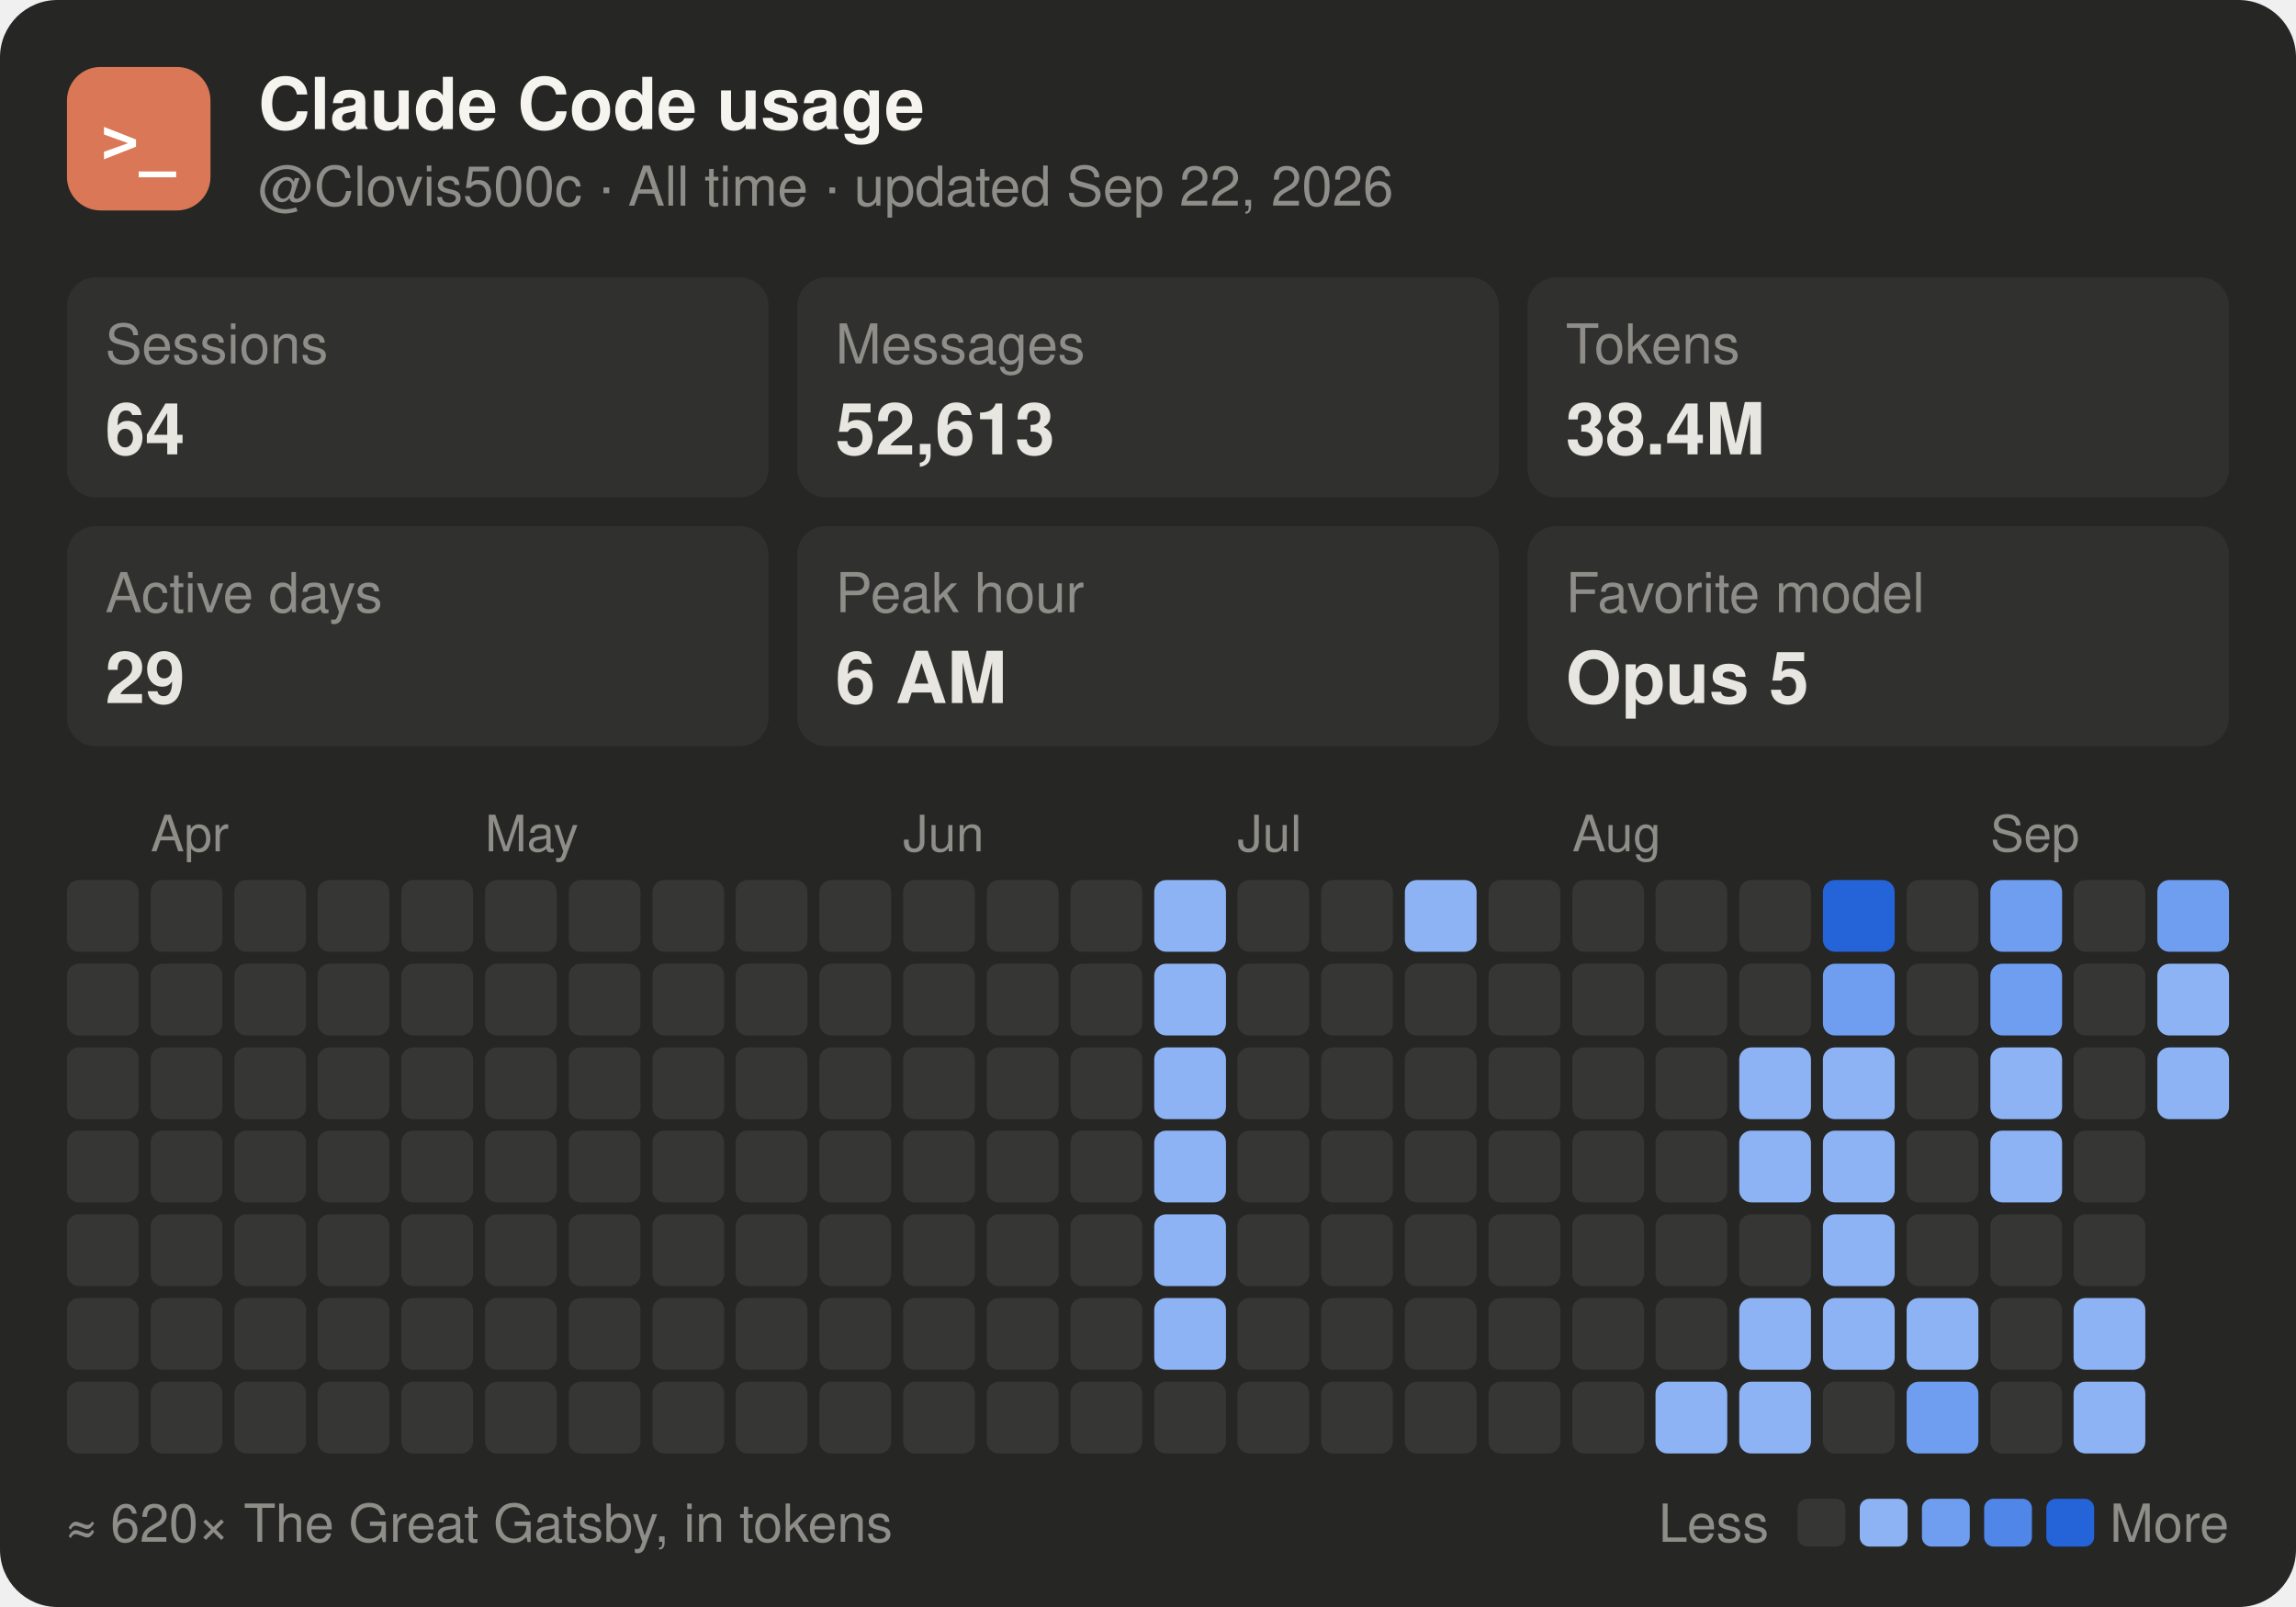
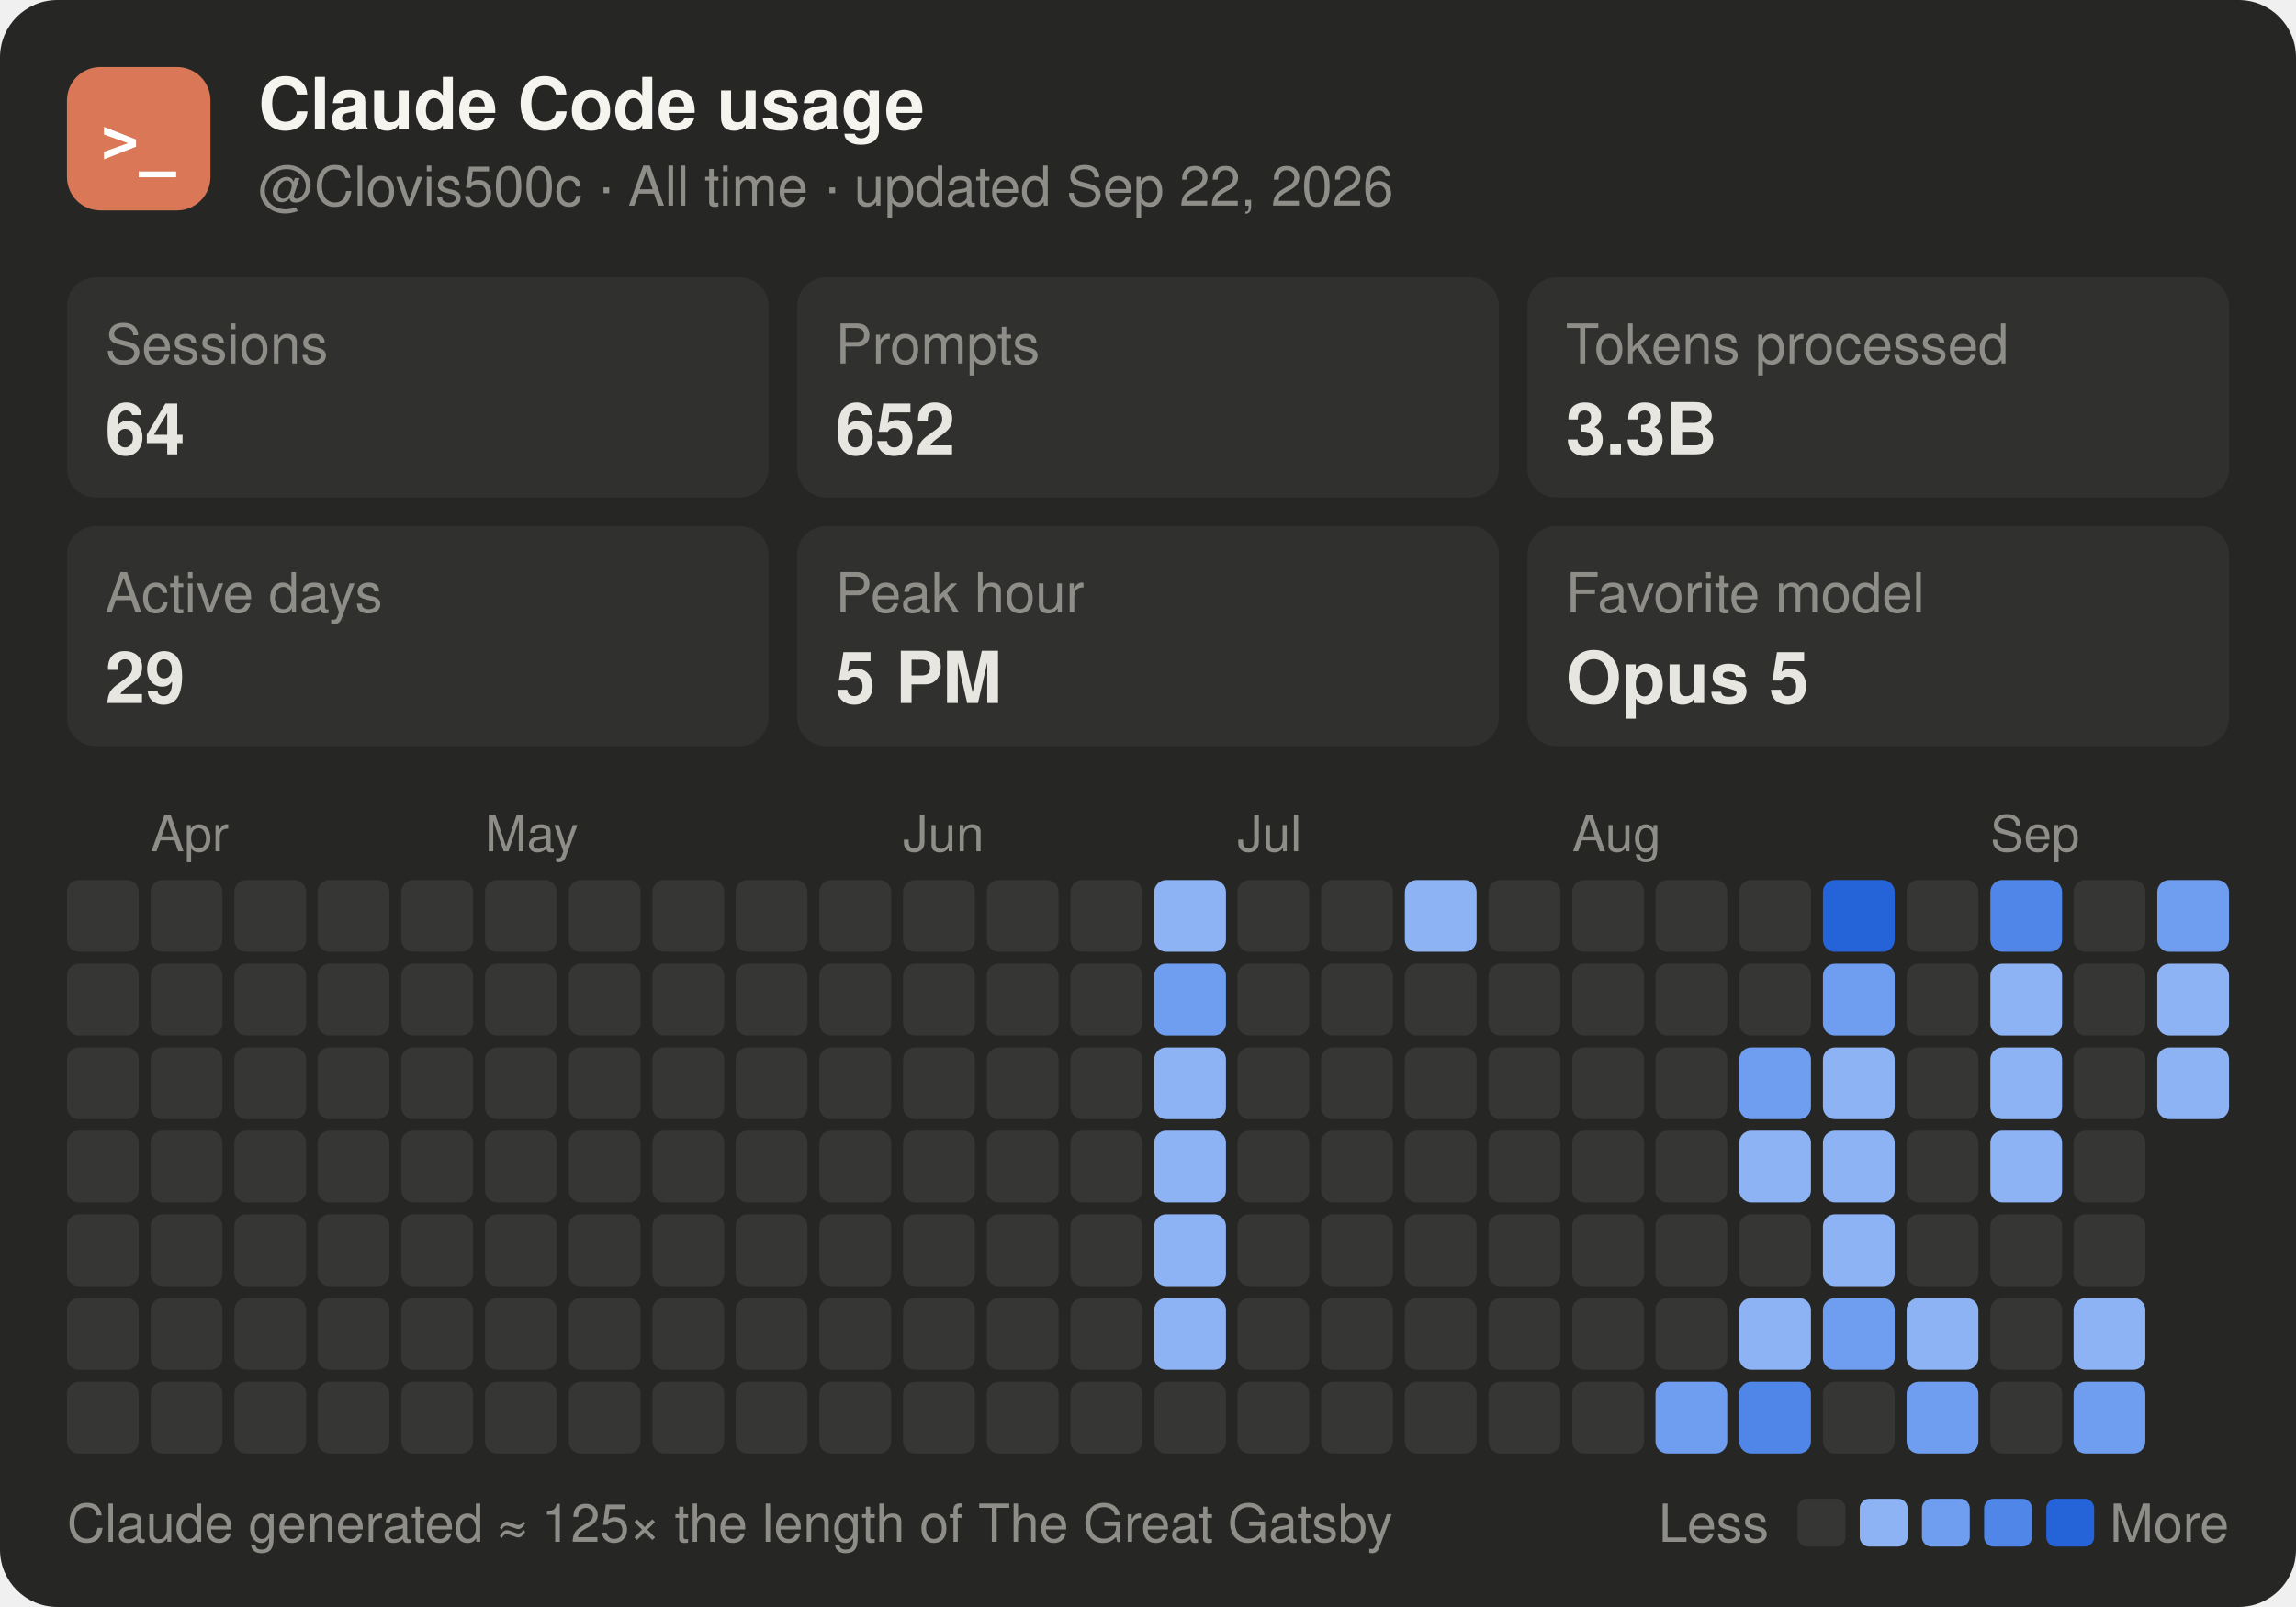
<svg xmlns="http://www.w3.org/2000/svg" width="480" height="336" viewBox="0 0 480 336" font-family="-apple-system,BlinkMacSystemFont,'Segoe UI',Helvetica,Arial,sans-serif">
  <rect width="480" height="336" rx="12" fill="#262624" />
  <rect x="14" y="14" width="30" height="30" rx="7" fill="#d97757" />
  <text x="29" y="34" text-anchor="middle" font-size="13" font-weight="700" font-family="Consolas,Menlo,monospace" fill="#fff">&gt;_</text>
  <text x="54" y="27" font-size="15" font-weight="600" fill="#f5f4ef">Claude Code usage</text>
  <text x="54" y="43" font-size="11.5" fill="#8e8d88">@Clovis500c · All time · updated Sep 22, 2026</text>
  <rect x="14" y="58" width="146.667" height="46" rx="6" fill="#30302e" />
  <text x="22" y="76" font-size="11.5" fill="#8e8d88">Sessions</text>
  <text x="22" y="95" font-size="15" font-weight="600" fill="#e8e6e0">64</text>
  <rect x="166.667" y="58" width="146.667" height="46" rx="6" fill="#30302e" />
-   <text x="174.667" y="76" font-size="11.5" fill="#8e8d88">Messages</text>
-   <text x="174.667" y="95" font-size="15" font-weight="600" fill="#e8e6e0">52,613</text>
+   <text x="174.667" y="76" font-size="11.5" fill="#8e8d88">Prompts</text>
+   <text x="174.667" y="95" font-size="15" font-weight="600" fill="#e8e6e0">652</text>
  <rect x="319.333" y="58" width="146.667" height="46" rx="6" fill="#30302e" />
-   <text x="327.333" y="76" font-size="11.5" fill="#8e8d88">Tokens</text>
-   <text x="327.333" y="95" font-size="15" font-weight="600" fill="#e8e6e0">38.4M</text>
+   <text x="327.333" y="76" font-size="11.5" fill="#8e8d88">Tokens processed</text>
+   <text x="327.333" y="95" font-size="15" font-weight="600" fill="#e8e6e0">3.3B</text>
  <rect x="14" y="110" width="146.667" height="46" rx="6" fill="#30302e" />
  <text x="22" y="128" font-size="11.5" fill="#8e8d88">Active days</text>
  <text x="22" y="147" font-size="15" font-weight="600" fill="#e8e6e0">29</text>
  <rect x="166.667" y="110" width="146.667" height="46" rx="6" fill="#30302e" />
  <text x="174.667" y="128" font-size="11.5" fill="#8e8d88">Peak hour</text>
-   <text x="174.667" y="147" font-size="15" font-weight="600" fill="#e8e6e0">6 AM</text>
+   <text x="174.667" y="147" font-size="15" font-weight="600" fill="#e8e6e0">5 PM</text>
  <rect x="319.333" y="110" width="146.667" height="46" rx="6" fill="#30302e" />
  <text x="327.333" y="128" font-size="11.5" fill="#8e8d88">Favorite model</text>
  <text x="327.333" y="147" font-size="15" font-weight="600" fill="#e8e6e0">Opus 5</text>
  <text x="31.5" y="178" font-size="10.5" fill="#8e8d88">Apr</text>
  <text x="101.4" y="178" font-size="10.5" fill="#8e8d88">May</text>
  <text x="188.8" y="178" font-size="10.5" fill="#8e8d88">Jun</text>
  <text x="258.7" y="178" font-size="10.5" fill="#8e8d88">Jul</text>
  <text x="328.7" y="178" font-size="10.5" fill="#8e8d88">Aug</text>
  <text x="416.1" y="178" font-size="10.5" fill="#8e8d88">Sep</text>
  <rect x="14.0" y="184.0" width="15.0" height="15.0" rx="2.5" fill="#363634" />
  <rect x="14.0" y="201.5" width="15.0" height="15.0" rx="2.5" fill="#363634" />
  <rect x="14.0" y="219.0" width="15.0" height="15.0" rx="2.5" fill="#363634" />
  <rect x="14.0" y="236.4" width="15.0" height="15.0" rx="2.5" fill="#363634" />
  <rect x="14.0" y="253.9" width="15.0" height="15.0" rx="2.5" fill="#363634" />
  <rect x="14.0" y="271.4" width="15.0" height="15.0" rx="2.5" fill="#363634" />
  <rect x="14.0" y="288.9" width="15.0" height="15.0" rx="2.5" fill="#363634" />
  <rect x="31.5" y="184.0" width="15.0" height="15.0" rx="2.5" fill="#363634" />
  <rect x="31.5" y="201.5" width="15.0" height="15.0" rx="2.5" fill="#363634" />
  <rect x="31.5" y="219.0" width="15.0" height="15.0" rx="2.5" fill="#363634" />
  <rect x="31.5" y="236.4" width="15.0" height="15.0" rx="2.5" fill="#363634" />
  <rect x="31.5" y="253.9" width="15.0" height="15.0" rx="2.5" fill="#363634" />
  <rect x="31.5" y="271.4" width="15.0" height="15.0" rx="2.5" fill="#363634" />
  <rect x="31.5" y="288.9" width="15.0" height="15.0" rx="2.5" fill="#363634" />
  <rect x="49.0" y="184.0" width="15.0" height="15.0" rx="2.5" fill="#363634" />
  <rect x="49.0" y="201.5" width="15.0" height="15.0" rx="2.5" fill="#363634" />
  <rect x="49.0" y="219.0" width="15.0" height="15.0" rx="2.5" fill="#363634" />
  <rect x="49.0" y="236.4" width="15.0" height="15.0" rx="2.5" fill="#363634" />
  <rect x="49.0" y="253.9" width="15.0" height="15.0" rx="2.5" fill="#363634" />
  <rect x="49.0" y="271.4" width="15.0" height="15.0" rx="2.5" fill="#363634" />
  <rect x="49.0" y="288.9" width="15.0" height="15.0" rx="2.5" fill="#363634" />
  <rect x="66.4" y="184.0" width="15.0" height="15.0" rx="2.5" fill="#363634" />
  <rect x="66.4" y="201.5" width="15.0" height="15.0" rx="2.5" fill="#363634" />
  <rect x="66.4" y="219.0" width="15.0" height="15.0" rx="2.5" fill="#363634" />
  <rect x="66.4" y="236.4" width="15.0" height="15.0" rx="2.5" fill="#363634" />
  <rect x="66.4" y="253.9" width="15.0" height="15.0" rx="2.5" fill="#363634" />
  <rect x="66.4" y="271.4" width="15.0" height="15.0" rx="2.5" fill="#363634" />
  <rect x="66.4" y="288.9" width="15.0" height="15.0" rx="2.5" fill="#363634" />
  <rect x="83.9" y="184.0" width="15.0" height="15.0" rx="2.5" fill="#363634" />
  <rect x="83.9" y="201.5" width="15.0" height="15.0" rx="2.5" fill="#363634" />
  <rect x="83.9" y="219.0" width="15.0" height="15.0" rx="2.5" fill="#363634" />
  <rect x="83.9" y="236.4" width="15.0" height="15.0" rx="2.5" fill="#363634" />
  <rect x="83.9" y="253.9" width="15.0" height="15.0" rx="2.5" fill="#363634" />
  <rect x="83.9" y="271.4" width="15.0" height="15.0" rx="2.5" fill="#363634" />
  <rect x="83.9" y="288.9" width="15.0" height="15.0" rx="2.5" fill="#363634" />
  <rect x="101.4" y="184.0" width="15.0" height="15.0" rx="2.5" fill="#363634" />
  <rect x="101.4" y="201.5" width="15.0" height="15.0" rx="2.5" fill="#363634" />
  <rect x="101.4" y="219.0" width="15.0" height="15.0" rx="2.5" fill="#363634" />
  <rect x="101.4" y="236.4" width="15.0" height="15.0" rx="2.5" fill="#363634" />
  <rect x="101.4" y="253.9" width="15.0" height="15.0" rx="2.5" fill="#363634" />
  <rect x="101.4" y="271.4" width="15.0" height="15.0" rx="2.5" fill="#363634" />
  <rect x="101.4" y="288.9" width="15.0" height="15.0" rx="2.5" fill="#363634" />
  <rect x="118.9" y="184.0" width="15.0" height="15.0" rx="2.5" fill="#363634" />
  <rect x="118.9" y="201.5" width="15.0" height="15.0" rx="2.5" fill="#363634" />
  <rect x="118.9" y="219.0" width="15.0" height="15.0" rx="2.5" fill="#363634" />
  <rect x="118.9" y="236.4" width="15.0" height="15.0" rx="2.5" fill="#363634" />
  <rect x="118.9" y="253.9" width="15.0" height="15.0" rx="2.5" fill="#363634" />
  <rect x="118.9" y="271.4" width="15.0" height="15.0" rx="2.5" fill="#363634" />
  <rect x="118.9" y="288.9" width="15.0" height="15.0" rx="2.5" fill="#363634" />
  <rect x="136.4" y="184.0" width="15.0" height="15.0" rx="2.5" fill="#363634" />
  <rect x="136.4" y="201.5" width="15.0" height="15.0" rx="2.5" fill="#363634" />
  <rect x="136.4" y="219.0" width="15.0" height="15.0" rx="2.5" fill="#363634" />
  <rect x="136.4" y="236.4" width="15.0" height="15.0" rx="2.5" fill="#363634" />
  <rect x="136.4" y="253.9" width="15.0" height="15.0" rx="2.5" fill="#363634" />
  <rect x="136.4" y="271.4" width="15.0" height="15.0" rx="2.5" fill="#363634" />
  <rect x="136.4" y="288.9" width="15.0" height="15.0" rx="2.5" fill="#363634" />
  <rect x="153.8" y="184.0" width="15.0" height="15.0" rx="2.5" fill="#363634" />
  <rect x="153.8" y="201.5" width="15.0" height="15.0" rx="2.5" fill="#363634" />
  <rect x="153.8" y="219.0" width="15.0" height="15.0" rx="2.5" fill="#363634" />
  <rect x="153.8" y="236.4" width="15.0" height="15.0" rx="2.5" fill="#363634" />
  <rect x="153.8" y="253.9" width="15.0" height="15.0" rx="2.5" fill="#363634" />
  <rect x="153.8" y="271.4" width="15.0" height="15.0" rx="2.5" fill="#363634" />
  <rect x="153.8" y="288.9" width="15.0" height="15.0" rx="2.5" fill="#363634" />
  <rect x="171.3" y="184.0" width="15.0" height="15.0" rx="2.5" fill="#363634" />
  <rect x="171.3" y="201.5" width="15.0" height="15.0" rx="2.5" fill="#363634" />
  <rect x="171.3" y="219.0" width="15.0" height="15.0" rx="2.5" fill="#363634" />
  <rect x="171.3" y="236.4" width="15.0" height="15.0" rx="2.5" fill="#363634" />
  <rect x="171.3" y="253.9" width="15.0" height="15.0" rx="2.5" fill="#363634" />
  <rect x="171.3" y="271.4" width="15.0" height="15.0" rx="2.5" fill="#363634" />
  <rect x="171.3" y="288.9" width="15.0" height="15.0" rx="2.5" fill="#363634" />
  <rect x="188.8" y="184.0" width="15.0" height="15.0" rx="2.5" fill="#363634" />
  <rect x="188.8" y="201.5" width="15.0" height="15.0" rx="2.5" fill="#363634" />
  <rect x="188.8" y="219.0" width="15.0" height="15.0" rx="2.5" fill="#363634" />
  <rect x="188.8" y="236.4" width="15.0" height="15.0" rx="2.5" fill="#363634" />
  <rect x="188.8" y="253.9" width="15.0" height="15.0" rx="2.5" fill="#363634" />
  <rect x="188.8" y="271.4" width="15.0" height="15.0" rx="2.5" fill="#363634" />
  <rect x="188.8" y="288.9" width="15.0" height="15.0" rx="2.5" fill="#363634" />
  <rect x="206.3" y="184.0" width="15.0" height="15.0" rx="2.5" fill="#363634" />
  <rect x="206.3" y="201.5" width="15.0" height="15.0" rx="2.5" fill="#363634" />
  <rect x="206.3" y="219.0" width="15.0" height="15.0" rx="2.5" fill="#363634" />
  <rect x="206.3" y="236.4" width="15.0" height="15.0" rx="2.5" fill="#363634" />
  <rect x="206.3" y="253.9" width="15.0" height="15.0" rx="2.5" fill="#363634" />
  <rect x="206.3" y="271.4" width="15.0" height="15.0" rx="2.5" fill="#363634" />
  <rect x="206.3" y="288.9" width="15.0" height="15.0" rx="2.5" fill="#363634" />
  <rect x="223.8" y="184.0" width="15.0" height="15.0" rx="2.5" fill="#363634" />
  <rect x="223.8" y="201.5" width="15.0" height="15.0" rx="2.5" fill="#363634" />
  <rect x="223.8" y="219.0" width="15.0" height="15.0" rx="2.5" fill="#363634" />
  <rect x="223.8" y="236.4" width="15.0" height="15.0" rx="2.5" fill="#363634" />
  <rect x="223.8" y="253.9" width="15.0" height="15.0" rx="2.5" fill="#363634" />
  <rect x="223.8" y="271.4" width="15.0" height="15.0" rx="2.5" fill="#363634" />
  <rect x="223.8" y="288.9" width="15.0" height="15.0" rx="2.5" fill="#363634" />
  <rect x="241.3" y="184.0" width="15.0" height="15.0" rx="2.5" fill="#8db3f4" />
-   <rect x="241.3" y="201.5" width="15.0" height="15.0" rx="2.5" fill="#8db3f4" />
+   <rect x="241.3" y="201.5" width="15.0" height="15.0" rx="2.5" fill="#6f9ef0" />
  <rect x="241.3" y="219.0" width="15.0" height="15.0" rx="2.5" fill="#8db3f4" />
  <rect x="241.3" y="236.4" width="15.0" height="15.0" rx="2.5" fill="#8db3f4" />
  <rect x="241.3" y="253.9" width="15.0" height="15.0" rx="2.5" fill="#8db3f4" />
  <rect x="241.3" y="271.4" width="15.0" height="15.0" rx="2.5" fill="#8db3f4" />
  <rect x="241.3" y="288.9" width="15.0" height="15.0" rx="2.5" fill="#363634" />
  <rect x="258.7" y="184.0" width="15.0" height="15.0" rx="2.5" fill="#363634" />
  <rect x="258.7" y="201.5" width="15.0" height="15.0" rx="2.5" fill="#363634" />
  <rect x="258.7" y="219.0" width="15.0" height="15.0" rx="2.5" fill="#363634" />
  <rect x="258.7" y="236.4" width="15.0" height="15.0" rx="2.5" fill="#363634" />
  <rect x="258.7" y="253.9" width="15.0" height="15.0" rx="2.5" fill="#363634" />
  <rect x="258.7" y="271.4" width="15.0" height="15.0" rx="2.5" fill="#363634" />
  <rect x="258.7" y="288.9" width="15.0" height="15.0" rx="2.5" fill="#363634" />
  <rect x="276.2" y="184.0" width="15.0" height="15.0" rx="2.5" fill="#363634" />
  <rect x="276.2" y="201.5" width="15.0" height="15.0" rx="2.5" fill="#363634" />
  <rect x="276.2" y="219.0" width="15.0" height="15.0" rx="2.5" fill="#363634" />
  <rect x="276.2" y="236.4" width="15.0" height="15.0" rx="2.5" fill="#363634" />
  <rect x="276.2" y="253.9" width="15.0" height="15.0" rx="2.5" fill="#363634" />
  <rect x="276.2" y="271.4" width="15.0" height="15.0" rx="2.5" fill="#363634" />
  <rect x="276.2" y="288.9" width="15.0" height="15.0" rx="2.5" fill="#363634" />
  <rect x="293.7" y="184.0" width="15.0" height="15.0" rx="2.5" fill="#8db3f4" />
  <rect x="293.7" y="201.5" width="15.0" height="15.0" rx="2.5" fill="#363634" />
  <rect x="293.7" y="219.0" width="15.0" height="15.0" rx="2.5" fill="#363634" />
  <rect x="293.7" y="236.4" width="15.0" height="15.0" rx="2.5" fill="#363634" />
  <rect x="293.7" y="253.9" width="15.0" height="15.0" rx="2.5" fill="#363634" />
  <rect x="293.7" y="271.4" width="15.0" height="15.0" rx="2.5" fill="#363634" />
  <rect x="293.7" y="288.9" width="15.0" height="15.0" rx="2.5" fill="#363634" />
  <rect x="311.2" y="184.0" width="15.0" height="15.0" rx="2.5" fill="#363634" />
  <rect x="311.2" y="201.5" width="15.0" height="15.0" rx="2.5" fill="#363634" />
  <rect x="311.2" y="219.0" width="15.0" height="15.0" rx="2.5" fill="#363634" />
  <rect x="311.2" y="236.4" width="15.0" height="15.0" rx="2.5" fill="#363634" />
  <rect x="311.2" y="253.9" width="15.0" height="15.0" rx="2.5" fill="#363634" />
  <rect x="311.2" y="271.4" width="15.0" height="15.0" rx="2.5" fill="#363634" />
  <rect x="311.2" y="288.9" width="15.0" height="15.0" rx="2.5" fill="#363634" />
  <rect x="328.7" y="184.0" width="15.0" height="15.0" rx="2.5" fill="#363634" />
  <rect x="328.7" y="201.5" width="15.0" height="15.0" rx="2.5" fill="#363634" />
  <rect x="328.7" y="219.0" width="15.0" height="15.0" rx="2.5" fill="#363634" />
  <rect x="328.7" y="236.4" width="15.0" height="15.0" rx="2.5" fill="#363634" />
  <rect x="328.7" y="253.9" width="15.0" height="15.0" rx="2.5" fill="#363634" />
  <rect x="328.7" y="271.4" width="15.0" height="15.0" rx="2.5" fill="#363634" />
  <rect x="328.7" y="288.9" width="15.0" height="15.0" rx="2.5" fill="#363634" />
  <rect x="346.1" y="184.0" width="15.0" height="15.0" rx="2.5" fill="#363634" />
  <rect x="346.1" y="201.5" width="15.0" height="15.0" rx="2.5" fill="#363634" />
  <rect x="346.1" y="219.0" width="15.0" height="15.0" rx="2.5" fill="#363634" />
  <rect x="346.1" y="236.4" width="15.0" height="15.0" rx="2.5" fill="#363634" />
  <rect x="346.1" y="253.9" width="15.0" height="15.0" rx="2.5" fill="#363634" />
  <rect x="346.1" y="271.4" width="15.0" height="15.0" rx="2.5" fill="#363634" />
-   <rect x="346.1" y="288.9" width="15.0" height="15.0" rx="2.5" fill="#8db3f4" />
+   <rect x="346.1" y="288.9" width="15.0" height="15.0" rx="2.5" fill="#6f9ef0" />
  <rect x="363.6" y="184.0" width="15.0" height="15.0" rx="2.5" fill="#363634" />
  <rect x="363.6" y="201.5" width="15.0" height="15.0" rx="2.5" fill="#363634" />
-   <rect x="363.6" y="219.0" width="15.0" height="15.0" rx="2.5" fill="#8db3f4" />
+   <rect x="363.6" y="219.0" width="15.0" height="15.0" rx="2.5" fill="#6f9ef0" />
  <rect x="363.6" y="236.4" width="15.0" height="15.0" rx="2.5" fill="#8db3f4" />
  <rect x="363.6" y="253.9" width="15.0" height="15.0" rx="2.5" fill="#363634" />
  <rect x="363.6" y="271.4" width="15.0" height="15.0" rx="2.5" fill="#8db3f4" />
-   <rect x="363.6" y="288.9" width="15.0" height="15.0" rx="2.5" fill="#8db3f4" />
+   <rect x="363.6" y="288.9" width="15.0" height="15.0" rx="2.5" fill="#4f86e8" />
  <rect x="381.1" y="184.0" width="15.0" height="15.0" rx="2.5" fill="#2563d9" />
  <rect x="381.1" y="201.5" width="15.0" height="15.0" rx="2.5" fill="#6f9ef0" />
  <rect x="381.1" y="219.0" width="15.0" height="15.0" rx="2.5" fill="#8db3f4" />
  <rect x="381.1" y="236.4" width="15.0" height="15.0" rx="2.5" fill="#8db3f4" />
  <rect x="381.1" y="253.9" width="15.0" height="15.0" rx="2.5" fill="#8db3f4" />
-   <rect x="381.1" y="271.4" width="15.0" height="15.0" rx="2.5" fill="#8db3f4" />
+   <rect x="381.1" y="271.4" width="15.0" height="15.0" rx="2.5" fill="#6f9ef0" />
  <rect x="381.1" y="288.9" width="15.0" height="15.0" rx="2.5" fill="#363634" />
  <rect x="398.6" y="184.0" width="15.0" height="15.0" rx="2.5" fill="#363634" />
  <rect x="398.6" y="201.5" width="15.0" height="15.0" rx="2.5" fill="#363634" />
  <rect x="398.6" y="219.0" width="15.0" height="15.0" rx="2.5" fill="#363634" />
  <rect x="398.6" y="236.4" width="15.0" height="15.0" rx="2.5" fill="#363634" />
  <rect x="398.6" y="253.9" width="15.0" height="15.0" rx="2.5" fill="#363634" />
  <rect x="398.6" y="271.4" width="15.0" height="15.0" rx="2.5" fill="#8db3f4" />
  <rect x="398.6" y="288.9" width="15.0" height="15.0" rx="2.5" fill="#6f9ef0" />
-   <rect x="416.1" y="184.0" width="15.0" height="15.0" rx="2.5" fill="#6f9ef0" />
-   <rect x="416.1" y="201.5" width="15.0" height="15.0" rx="2.5" fill="#6f9ef0" />
+   <rect x="416.1" y="184.0" width="15.0" height="15.0" rx="2.5" fill="#4f86e8" />
+   <rect x="416.1" y="201.5" width="15.0" height="15.0" rx="2.5" fill="#8db3f4" />
  <rect x="416.1" y="219.0" width="15.0" height="15.0" rx="2.5" fill="#8db3f4" />
  <rect x="416.1" y="236.4" width="15.0" height="15.0" rx="2.5" fill="#8db3f4" />
  <rect x="416.1" y="253.9" width="15.0" height="15.0" rx="2.5" fill="#363634" />
  <rect x="416.1" y="271.4" width="15.0" height="15.0" rx="2.5" fill="#363634" />
  <rect x="416.1" y="288.9" width="15.0" height="15.0" rx="2.5" fill="#363634" />
  <rect x="433.5" y="184.0" width="15.0" height="15.0" rx="2.5" fill="#363634" />
  <rect x="433.5" y="201.5" width="15.0" height="15.0" rx="2.5" fill="#363634" />
  <rect x="433.5" y="219.0" width="15.0" height="15.0" rx="2.5" fill="#363634" />
  <rect x="433.5" y="236.4" width="15.0" height="15.0" rx="2.5" fill="#363634" />
  <rect x="433.5" y="253.9" width="15.0" height="15.0" rx="2.5" fill="#363634" />
  <rect x="433.5" y="271.4" width="15.0" height="15.0" rx="2.5" fill="#8db3f4" />
-   <rect x="433.5" y="288.9" width="15.0" height="15.0" rx="2.5" fill="#8db3f4" />
+   <rect x="433.5" y="288.9" width="15.0" height="15.0" rx="2.5" fill="#6f9ef0" />
  <rect x="451.0" y="184.0" width="15.0" height="15.0" rx="2.5" fill="#6f9ef0" />
  <rect x="451.0" y="201.5" width="15.0" height="15.0" rx="2.5" fill="#8db3f4" />
  <rect x="451.0" y="219.0" width="15.0" height="15.0" rx="2.5" fill="#8db3f4" />
-   <text x="14" y="322.365" font-size="11" fill="#8e8d88">≈ 620× The Great Gatsby, in tokens</text>
+   <text x="14" y="322.365" font-size="11" fill="#8e8d88">Claude generated ≈ 125× the length of The Great Gatsby</text>
  <text x="466" y="322.365" text-anchor="end" font-size="11" fill="#8e8d88">More</text>
  <rect x="427.8" y="313.365" width="10" height="10" rx="2" fill="#2563d9" />
  <rect x="414.8" y="313.365" width="10" height="10" rx="2" fill="#4f86e8" />
  <rect x="401.8" y="313.365" width="10" height="10" rx="2" fill="#6f9ef0" />
  <rect x="388.8" y="313.365" width="10" height="10" rx="2" fill="#8db3f4" />
  <rect x="375.8" y="313.365" width="10" height="10" rx="2" fill="#363634" />
  <text x="369.8" y="322.365" text-anchor="end" font-size="11" fill="#8e8d88">Less</text>
</svg>
